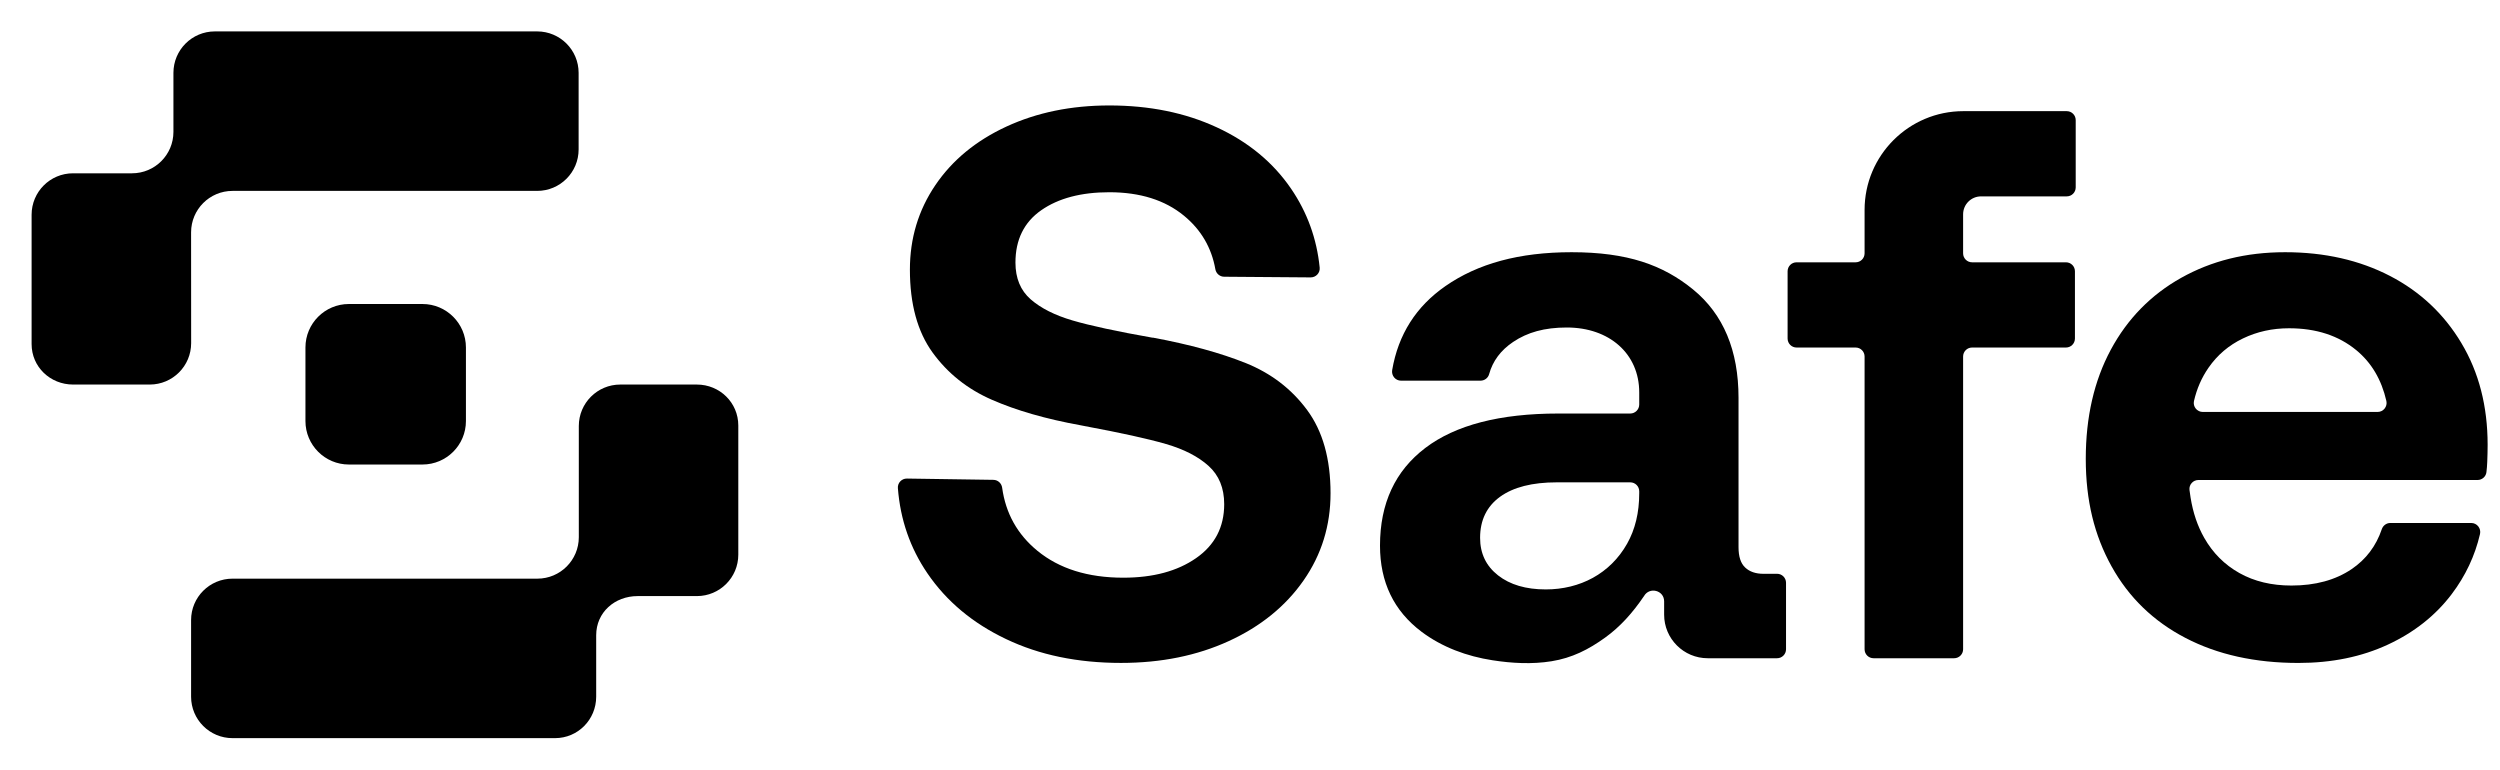
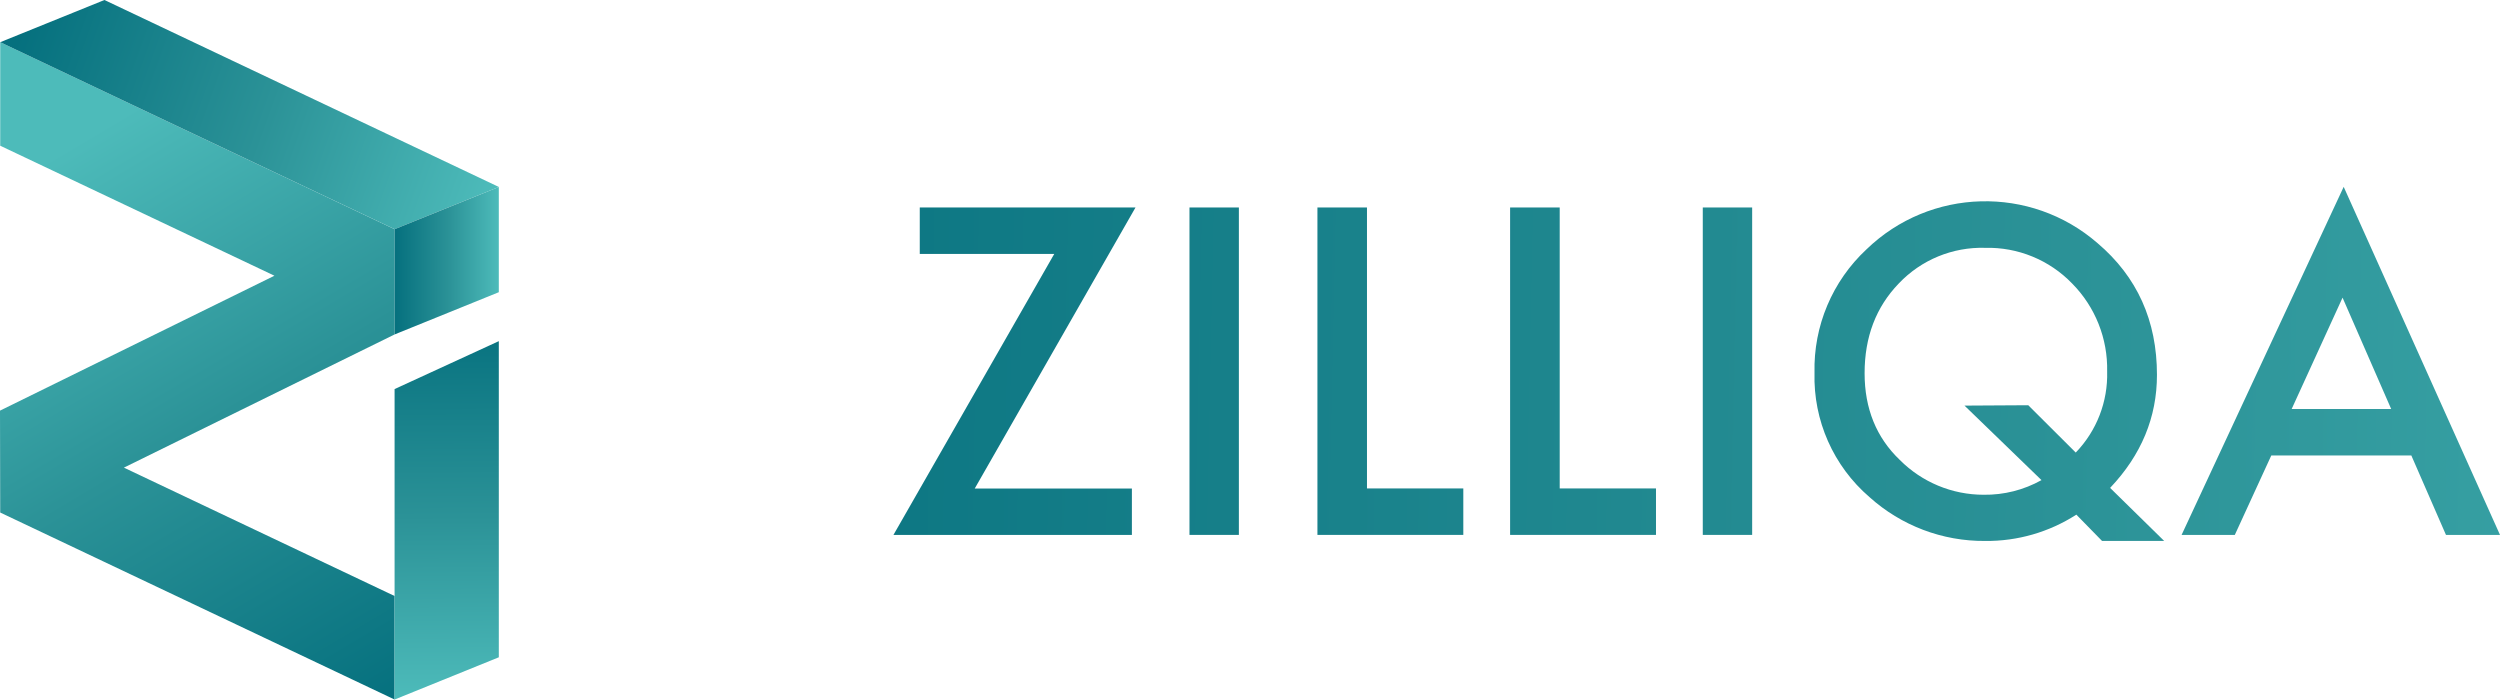
- <svg xmlns="http://www.w3.org/2000/svg" width="78" height="24" viewBox="0 0 78 24" fill="none">
-   <path d="M38.867 11.328C38.078 11.011 37.114 10.747 35.976 10.535H35.952C34.846 10.34 34.016 10.161 33.463 9.998C32.91 9.836 32.475 9.616 32.158 9.34C31.841 9.063 31.682 8.681 31.682 8.193C31.682 7.478 31.951 6.933 32.487 6.559C33.024 6.185 33.732 5.998 34.61 5.998C35.569 5.998 36.346 6.242 36.94 6.73C37.473 7.168 37.799 7.725 37.919 8.399C37.943 8.534 38.057 8.633 38.193 8.634L40.892 8.655C41.058 8.656 41.191 8.514 41.174 8.349C41.084 7.447 40.786 6.626 40.282 5.888C39.721 5.067 38.948 4.428 37.964 3.973C36.98 3.517 35.862 3.29 34.61 3.29C33.423 3.29 32.353 3.509 31.402 3.948C30.451 4.388 29.711 4.997 29.182 5.778C28.653 6.559 28.389 7.437 28.389 8.413C28.389 9.486 28.625 10.348 29.096 10.998C29.568 11.649 30.186 12.141 30.95 12.474C31.714 12.808 32.633 13.072 33.706 13.267L33.828 13.291C34.966 13.503 35.817 13.69 36.378 13.853C36.939 14.016 37.382 14.243 37.707 14.536C38.032 14.829 38.195 15.227 38.195 15.731C38.195 16.447 37.902 17.008 37.317 17.414C36.732 17.821 35.975 18.024 35.048 18.024C33.942 18.024 33.048 17.744 32.365 17.183C31.743 16.672 31.377 16.017 31.267 15.216C31.248 15.078 31.133 14.973 30.994 14.971L28.298 14.931C28.134 14.928 28.001 15.066 28.014 15.23C28.09 16.214 28.398 17.101 28.937 17.89C29.531 18.761 30.348 19.444 31.389 19.939C32.429 20.436 33.625 20.683 34.975 20.683C36.227 20.683 37.349 20.456 38.342 20C39.333 19.545 40.11 18.915 40.671 18.11C41.233 17.305 41.513 16.398 41.513 15.39C41.513 14.316 41.269 13.45 40.781 12.791C40.294 12.132 39.655 11.645 38.866 11.327L38.867 11.328Z" fill="currentColor" />
-   <path d="M55.444 17.903H55.023C54.779 17.903 54.588 17.838 54.45 17.707C54.311 17.578 54.242 17.366 54.242 17.073V12.413C54.242 10.934 53.77 9.807 52.828 9.035C51.884 8.263 50.773 7.869 49.033 7.869C47.391 7.869 46.107 8.226 45.099 8.925C44.18 9.563 43.626 10.436 43.436 11.546C43.407 11.719 43.537 11.877 43.712 11.877H46.191C46.316 11.877 46.427 11.795 46.46 11.675C46.573 11.264 46.823 10.929 47.209 10.669C47.656 10.368 48.187 10.218 48.886 10.218C50.206 10.218 51.144 11.031 51.144 12.243V12.621C51.144 12.776 51.018 12.902 50.864 12.902H48.618C46.796 12.902 45.414 13.26 44.471 13.975C43.528 14.691 43.056 15.707 43.056 17.024C43.056 18.163 43.487 19.058 44.349 19.708C44.996 20.195 45.769 20.477 46.565 20.6C47.173 20.695 47.797 20.729 48.407 20.631C49.045 20.529 49.564 20.266 50.083 19.891C50.55 19.554 50.938 19.122 51.294 18.596C51.467 18.299 51.921 18.418 51.921 18.762V19.176C51.92 19.927 52.53 20.537 53.281 20.537H55.444C55.599 20.537 55.724 20.412 55.724 20.257V18.182C55.724 18.028 55.599 17.902 55.444 17.902V17.903ZM51.144 15.39C51.144 15.992 51.018 16.516 50.766 16.963C50.237 17.901 49.292 18.39 48.228 18.39C47.61 18.39 47.114 18.244 46.74 17.952C46.366 17.659 46.179 17.269 46.179 16.78C46.179 16.228 46.387 15.801 46.801 15.5C47.216 15.2 47.805 15.049 48.57 15.049H50.864C51.019 15.049 51.144 15.174 51.144 15.329V15.39Z" fill="currentColor" />
-   <path d="M64.483 3.468H61.257C59.555 3.468 58.175 4.848 58.175 6.55V7.904C58.175 8.059 58.05 8.184 57.895 8.184H56.053C55.898 8.184 55.773 8.309 55.773 8.464V10.562C55.773 10.717 55.898 10.843 56.053 10.843H57.895C58.05 10.843 58.175 10.968 58.175 11.123V20.257C58.175 20.412 58.3 20.537 58.455 20.537H60.969C61.123 20.537 61.249 20.412 61.249 20.257V11.123C61.249 10.968 61.374 10.843 61.529 10.843H64.458C64.613 10.843 64.738 10.717 64.738 10.562V8.464C64.738 8.309 64.613 8.184 64.458 8.184H61.529C61.374 8.184 61.249 8.059 61.249 7.904V6.687C61.249 6.377 61.5 6.127 61.809 6.127H64.482C64.637 6.127 64.762 6.002 64.762 5.847V3.748C64.762 3.593 64.637 3.468 64.482 3.468H64.483Z" fill="currentColor" />
-   <path d="M76.797 10.706C76.253 9.796 75.508 9.096 74.565 8.608C73.622 8.12 72.532 7.869 71.296 7.869C70.061 7.869 68.995 8.141 68.052 8.669C67.109 9.198 66.376 9.946 65.856 10.913C65.336 11.881 65.076 13.015 65.076 14.317C65.076 15.618 65.344 16.703 65.881 17.671C66.418 18.639 67.186 19.383 68.186 19.903C69.186 20.424 70.361 20.684 71.711 20.684C72.752 20.684 73.683 20.493 74.504 20.111C75.325 19.729 75.988 19.204 76.492 18.538C76.924 17.967 77.218 17.342 77.376 16.663C77.417 16.487 77.284 16.317 77.103 16.317H74.578C74.457 16.317 74.351 16.396 74.312 16.511C74.134 17.036 73.82 17.452 73.37 17.757C72.865 18.098 72.239 18.269 71.492 18.269C70.873 18.269 70.333 18.139 69.869 17.879C69.406 17.619 69.04 17.253 68.772 16.781C68.666 16.595 68.579 16.398 68.51 16.195C68.436 15.977 68.383 15.753 68.346 15.525C68.333 15.446 68.322 15.366 68.312 15.286C68.293 15.12 68.424 14.976 68.591 14.976H77.299C77.44 14.976 77.561 14.871 77.577 14.73C77.589 14.627 77.598 14.522 77.602 14.414C77.61 14.219 77.614 14.04 77.614 13.878C77.614 12.675 77.342 11.618 76.797 10.707L76.797 10.706ZM74.181 12.853H68.727C68.548 12.853 68.413 12.687 68.452 12.512C68.54 12.13 68.69 11.784 68.905 11.474C69.181 11.076 69.539 10.771 69.979 10.56C70.418 10.348 70.897 10.242 71.418 10.242C72.264 10.242 72.963 10.47 73.516 10.925C73.991 11.316 74.303 11.845 74.455 12.511C74.494 12.686 74.36 12.853 74.181 12.853Z" fill="currentColor" />
-   <path d="M21.742 11.998H19.352C18.638 11.998 18.059 12.577 18.059 13.291V16.761C18.059 17.475 17.48 18.054 16.767 18.054H7.255C6.541 18.054 5.962 18.632 5.962 19.346V21.737C5.962 22.451 6.541 23.03 7.255 23.03H17.317C18.031 23.03 18.601 22.451 18.601 21.737V19.819C18.601 19.105 19.18 18.598 19.894 18.598H21.742C22.456 18.598 23.035 18.02 23.035 17.306V13.276C23.035 12.562 22.456 11.998 21.742 11.998H21.742Z" fill="currentColor" />
-   <path d="M5.962 7.249C5.962 6.535 6.54 5.956 7.255 5.956H16.76C17.474 5.956 18.053 5.377 18.053 4.663V2.273C18.053 1.559 17.474 0.98 16.76 0.98H6.704C5.989 0.98 5.411 1.559 5.411 2.273V4.115C5.411 4.829 4.832 5.407 4.118 5.407H2.278C1.564 5.407 0.986 5.986 0.986 6.7V10.734C0.986 11.448 1.567 11.998 2.281 11.998H4.672C5.386 11.998 5.964 11.419 5.964 10.705L5.962 7.249V7.249Z" fill="currentColor" />
-   <path d="M10.885 9.485H13.181C13.93 9.485 14.537 10.093 14.537 10.841V13.137C14.537 13.886 13.929 14.493 13.181 14.493H10.885C10.137 14.493 9.53 13.885 9.53 13.137V10.841C9.53 10.092 10.137 9.485 10.885 9.485Z" fill="currentColor" />
+ <svg xmlns="http://www.w3.org/2000/svg" xmlns:xlink="http://www.w3.org/1999/xlink" viewBox="0 0 462.7 129.47">
+   <defs>
+     <style>.cls-1{fill:url(#linear-gradient);}.cls-2{fill:url(#linear-gradient-2);}.cls-3{fill:url(#linear-gradient-3);}.cls-4{fill:url(#linear-gradient-4);}.cls-5{fill:url(#linear-gradient-5);}.cls-6{fill:url(#linear-gradient-6);}.cls-7{fill:url(#linear-gradient-7);}.cls-8{fill:url(#linear-gradient-8);}.cls-9{fill:url(#linear-gradient-9);}.cls-10{fill:url(#linear-gradient-10);}.cls-11{fill:url(#linear-gradient-11);}</style>
+     <linearGradient id="linear-gradient" x1="102.17" y1="63.99" x2="641.69" y2="52.55" gradientTransform="matrix(1, 0, 0, -1, 0, 130.89)" gradientUnits="userSpaceOnUse">
+       <stop offset="0" stop-color="#05707e" />
+       <stop offset="0.52" stop-color="#2b9297" />
+       <stop offset="1" stop-color="#4dbbba" />
+     </linearGradient>
+     <linearGradient id="linear-gradient-2" x1="102.18" y1="64.78" x2="641.71" y2="53.33" xlink:href="#linear-gradient" />
+     <linearGradient id="linear-gradient-3" x1="102.19" y1="65.29" x2="641.72" y2="53.85" xlink:href="#linear-gradient" />
+     <linearGradient id="linear-gradient-4" x1="102.21" y1="66.05" x2="641.74" y2="54.6" xlink:href="#linear-gradient" />
+     <linearGradient id="linear-gradient-5" x1="102.23" y1="66.79" x2="641.75" y2="55.35" xlink:href="#linear-gradient" />
+     <linearGradient id="linear-gradient-6" x1="102.25" y1="67.83" x2="641.77" y2="56.39" xlink:href="#linear-gradient" />
+     <linearGradient id="linear-gradient-7" x1="102.31" y1="70.8" x2="641.84" y2="59.35" xlink:href="#linear-gradient" />
+     <linearGradient id="linear-gradient-8" x1="73.08" y1="0.68" x2="12.14" y2="103.35" xlink:href="#linear-gradient" />
+     <linearGradient id="linear-gradient-9" x1="3.65" y1="124.93" x2="90.51" y2="93.79" xlink:href="#linear-gradient" />
+     <linearGradient id="linear-gradient-10" x1="73.03" y1="82.64" x2="92.32" y2="82.64" xlink:href="#linear-gradient" />
+     <linearGradient id="linear-gradient-11" x1="82.44" y1="71.92" x2="82.89" y2="1.6" xlink:href="#linear-gradient" />
+   </defs>
+   <g id="Layer_2" data-name="Layer 2">
+     <g id="Layer_1-2" data-name="Layer 1">
+       <g id="Layer_2-2" data-name="Layer 2">
+         <g id="Layer_1-2-2" data-name="Layer 1-2">
+           <path class="cls-1" d="M180.4,90.42h29.09V99H165.36l29.76-52H170.23V38.4h39.93Z" />
+           <path class="cls-2" d="M229.29,38.4V99h-9.14V38.4Z" />
+           <path class="cls-3" d="M253,38.4v52h17.83V99h-27V38.4Z" />
+           <path class="cls-4" d="M288.67,38.4v52h17.82V99h-27V38.4Z" />
+           <path class="cls-5" d="M324.29,38.4V99h-9.14V38.4Z" />
+           <path class="cls-6" d="M400.55,100.12h-11.5l-4.76-4.87a30.6,30.6,0,0,1-16.88,4.87A31.62,31.62,0,0,1,346,92a29.28,29.28,0,0,1-10.17-23,30.21,30.21,0,0,1,9.62-22.85A31.66,31.66,0,0,1,388.21,45q11,9.34,11,24.38,0,11.78-8.67,20.92ZM375.39,75l8.79,8.76a20.77,20.77,0,0,0,5.81-15,22.44,22.44,0,0,0-6.48-16.29,21.63,21.63,0,0,0-16.09-6.6,21.17,21.17,0,0,0-16,6.6q-6.32,6.55-6.32,16.6,0,9.83,6.52,16.06a21.89,21.89,0,0,0,15.5,6.44,21.37,21.37,0,0,0,10.72-2.71L363.59,75.07Z" />
+           <path class="cls-7" d="M446.29,84.3H420.37L413.62,99h-9.85l30-64.42L462.7,99h-10Zm-3.73-8.6-9-20.61L424.14,75.7Z" />
+           <polygon class="cls-8" points="73.03 61.9 22.93 86.55 73.03 110.31 73.03 129.47 0.04 94.86 0 76 50.79 51.03 0.04 26.97 0.04 7.81 73.03 42.42 73.03 61.9" />
+           <polygon class="cls-9" points="0.04 7.81 19.33 0 92.32 34.6 73.03 42.42 0.04 7.81" />
+           <polygon class="cls-10" points="73.03 61.9 92.32 54.08 92.32 34.6 73.03 42.42 73.03 61.9" />
+           <polygon class="cls-11" points="73.03 110.31 73.03 72.01 92.32 63.14 92.32 121.65 73.03 129.47 73.03 110.31" />
+         </g>
+       </g>
+     </g>
+   </g>
</svg>
